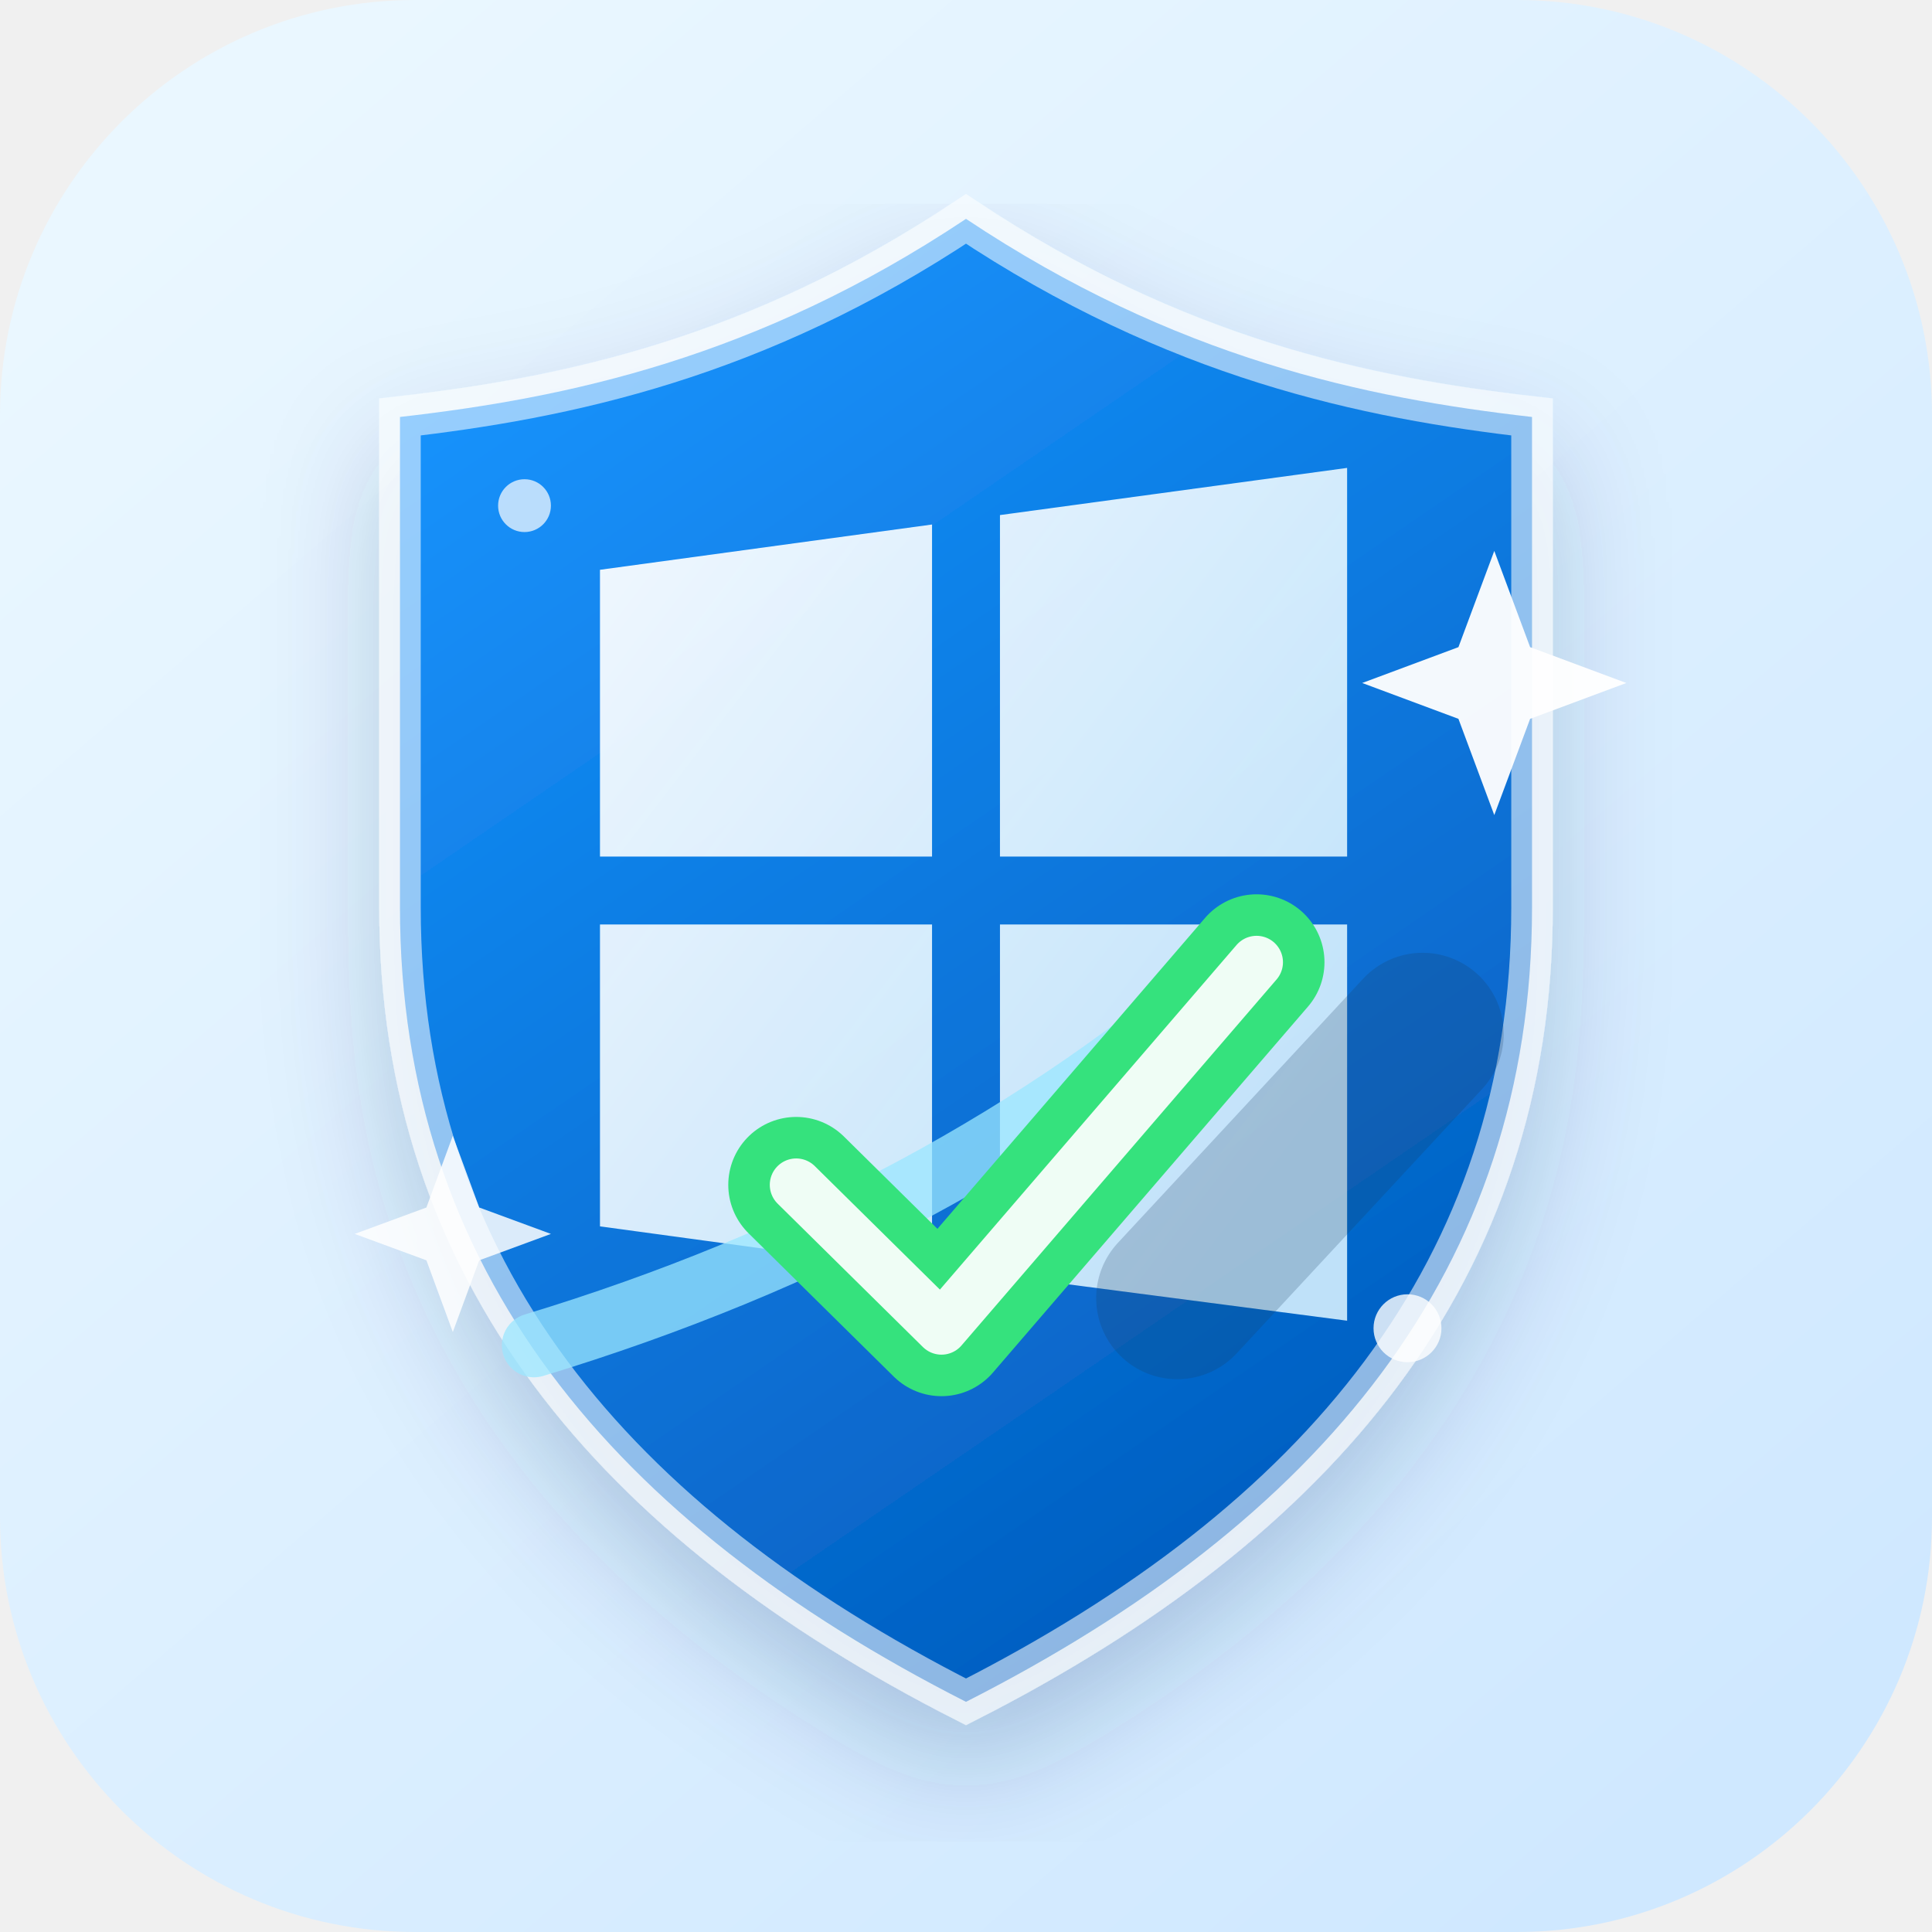
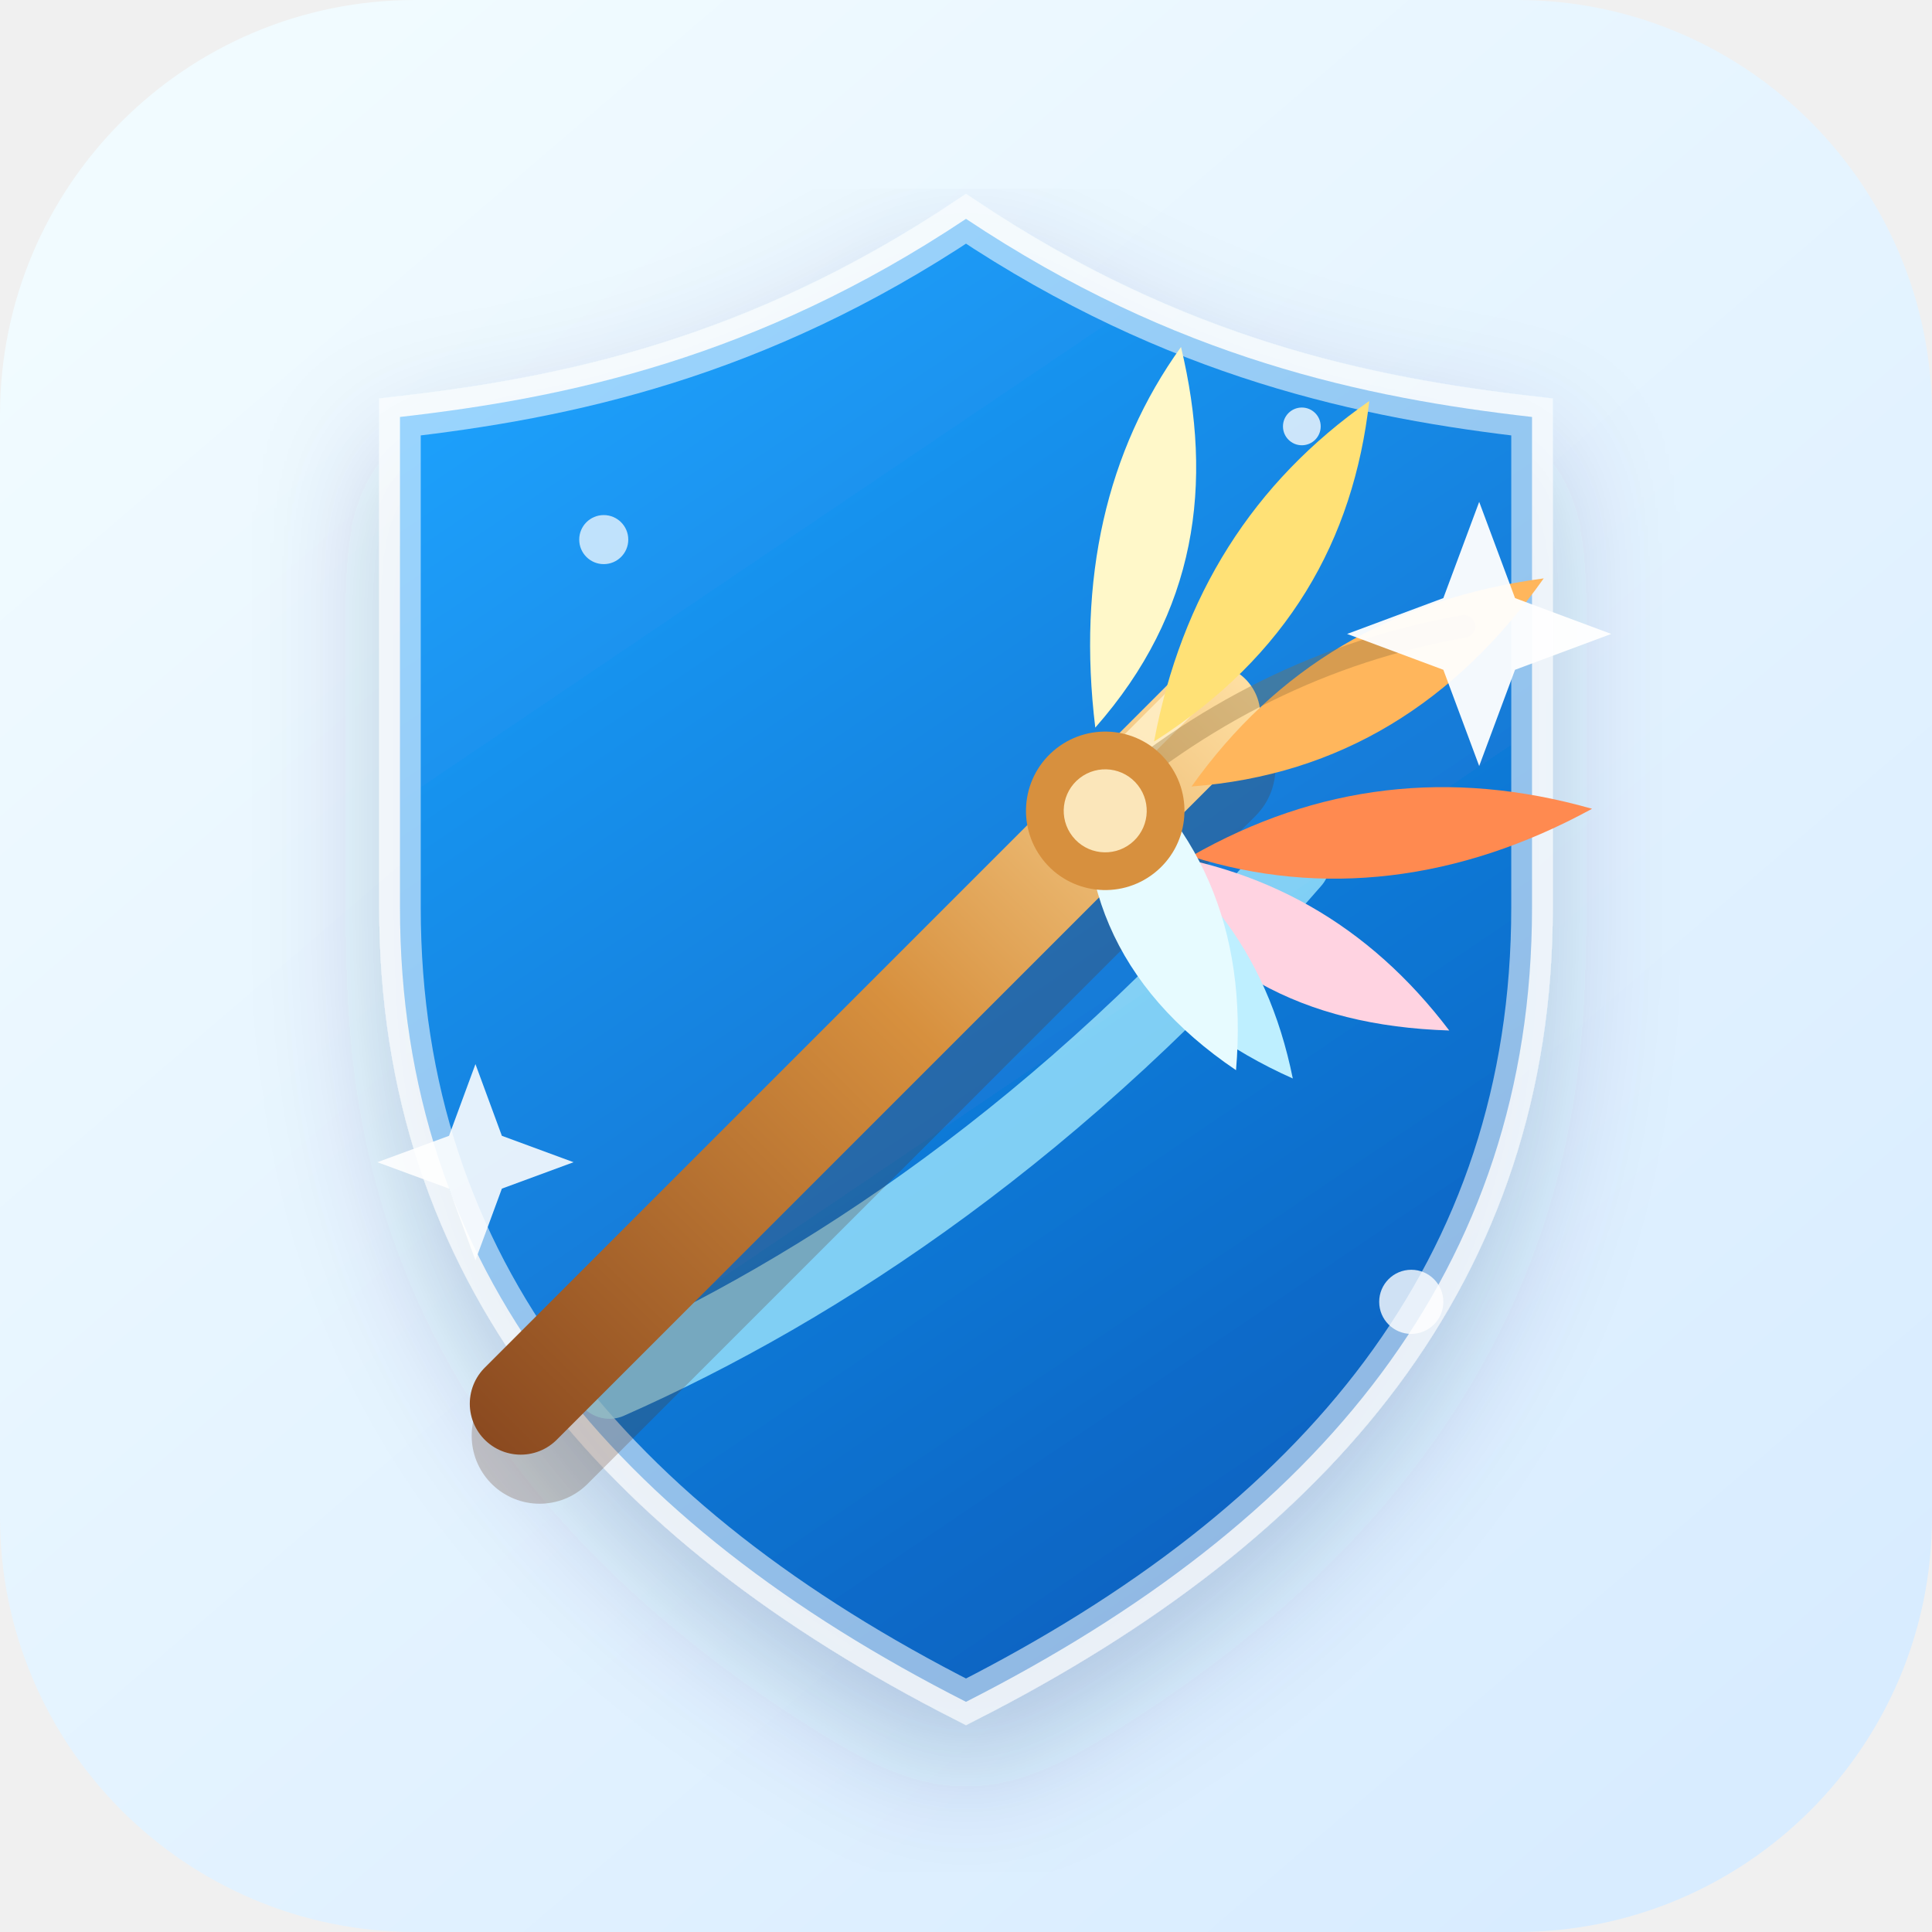
<svg xmlns="http://www.w3.org/2000/svg" width="1024" height="1024" viewBox="0 0 1024 1024" fill="none" role="img" aria-labelledby="title desc">
  <defs>
    <linearGradient id="bg" x1="128" y1="64" x2="896" y2="960" gradientUnits="userSpaceOnUse">
-       <stop stop-color="#EAF7FF" />
-       <stop offset="1" stop-color="#CFE8FF" />
+       <stop stop-color="#F1FBFF" />
+       <stop offset="1" stop-color="#D8ECFF" />
    </linearGradient>
-     <linearGradient id="shield" x1="256" y1="144" x2="768" y2="892" gradientUnits="userSpaceOnUse">
-       <stop stop-color="#1895FF" />
-       <stop offset="1" stop-color="#0057B8" />
+     <linearGradient id="shield" x1="256" y1="142" x2="768" y2="900" gradientUnits="userSpaceOnUse">
+       <stop stop-color="#1FA4FF" />
+       <stop offset="1" stop-color="#0759B8" />
    </linearGradient>
-     <linearGradient id="pane" x1="312" y1="292" x2="708" y2="596" gradientUnits="userSpaceOnUse">
-       <stop stop-color="#FFFFFF" stop-opacity="0.95" />
-       <stop offset="1" stop-color="#D9F1FF" stop-opacity="0.9" />
+     <linearGradient id="handle" x1="266" y1="770" x2="668" y2="364" gradientUnits="userSpaceOnUse">
+       <stop stop-color="#8B4A20" />
+       <stop offset="0.55" stop-color="#D7903E" />
+       <stop offset="1" stop-color="#FFE0A3" />
    </linearGradient>
-     <filter id="shadow" x="96" y="80" width="832" height="896" filterUnits="userSpaceOnUse" color-interpolation-filters="sRGB">
-       <feDropShadow dx="0" dy="28" stdDeviation="32" flood-color="#073A73" flood-opacity="0.24" />
+     <filter id="shadow" x="80" y="72" width="864" height="920" filterUnits="userSpaceOnUse" color-interpolation-filters="sRGB">
+       <feDropShadow dx="0" dy="28" stdDeviation="34" flood-color="#073A73" flood-opacity="0.24" />
    </filter>
  </defs>
  <rect width="1024" height="1024" rx="220" fill="url(#bg)" />
  <g filter="url(#shadow)">
    <path d="M512 116C623 190 724 211 812 221V481C812 673 699 807 512 902C325 807 212 673 212 481V221C300 211 401 190 512 116Z" fill="url(#shield)" />
    <path d="M512 116C623 190 724 211 812 221V481C812 673 699 807 512 902C325 807 212 673 212 481V221C300 211 401 190 512 116Z" stroke="#FFFFFF" stroke-opacity="0.55" stroke-width="22" />
  </g>
-   <g opacity="0.98">
-     <path d="M318 302L494 278V454H318V302Z" fill="url(#pane)" />
-     <path d="M530 273L714 248V454H530V273Z" fill="url(#pane)" />
-     <path d="M318 490H494V674L318 650V490Z" fill="url(#pane)" />
-     <path d="M530 490H714V700L530 676V490Z" fill="url(#pane)" />
+   <path d="M323 733C436 683 564 598 686 457" stroke="#A7ECFF" stroke-width="38" stroke-linecap="round" opacity="0.75" />
+   <path d="M286 761L640 407" stroke="#5B2E16" stroke-opacity="0.24" stroke-width="72" stroke-linecap="round" />
+   <path d="M276 744L641 379" stroke="url(#handle)" stroke-width="54" stroke-linecap="round" />
+   <path d="M584 414L642 356" stroke="#FFF0C8" stroke-width="18" stroke-linecap="round" opacity="0.85" />
+   <g transform="rotate(-38 674 338)">
+     <path d="M571 318C612 250 666 206 731 187C700 255 651 303 571 318Z" fill="#FFF8C9" />
+     <path d="M591 343C650 291 717 267 792 271C740 324 675 351 591 343Z" fill="#FFE176" />
+     <path d="M592 374C666 352 737 361 807 402C730 425 658 418 592 374Z" fill="#FFB65C" />
+     <path d="M569 403C645 414 706 451 752 514C673 501 610 463 569 403Z" fill="#FF8A50" />
+     <path d="M545 380C597 430 621 490 620 560C560 510 535 452 545 380Z" fill="#FFD3E1" />
+     <path d="M539 344C570 406 570 467 539 529C504 463 504 401 539 344Z" fill="#BEEFFF" />
+     <path d="M566 322C585 390 569 452 518 507C494 433 511 371 566 322Z" fill="#E7FBFF" />
+     <path d="M540 351C620 346 692 361 758 396" stroke="#8E6D3A" stroke-opacity="0.35" stroke-width="12" stroke-linecap="round" />
+     <circle cx="548" cy="356" r="42" fill="#D7903E" />
+     <circle cx="548" cy="356" r="22" fill="#FFF0C8" opacity="0.9" />
  </g>
-   <path d="M283 713C428 669 553 602 656 512" stroke="#9BE7FF" stroke-width="34" stroke-linecap="round" opacity="0.75" />
-   <path d="M624 688L754 548" stroke="#183B63" stroke-opacity="0.22" stroke-width="86" stroke-linecap="round" />
-   <path d="M422 628L499 704L666 510" stroke="#35E27D" stroke-width="72" stroke-linecap="round" stroke-linejoin="round" />
-   <path d="M422 628L499 704L666 510" stroke="#FFFFFF" stroke-width="28" stroke-linecap="round" stroke-linejoin="round" opacity="0.92" />
  <g fill="#FFFFFF">
-     <path d="M792 292L811 343L862 362L811 381L792 432L773 381L722 362L773 343L792 292Z" opacity="0.95" />
-     <path d="M240 602L254 640L292 654L254 668L240 706L226 668L188 654L226 640L240 602Z" opacity="0.85" />
-     <circle cx="746" cy="704" r="18" opacity="0.8" />
-     <circle cx="278" cy="268" r="14" opacity="0.7" />
+     <path d="M784 266L803 317L854 336L803 355L784 406L765 355L714 336L765 317L784 266Z" opacity="0.95" />
+     <path d="M252 564L266 602L304 616L266 630L252 668L238 630L200 616L238 602L252 564Z" opacity="0.88" />
+     <circle cx="748" cy="690" r="17" opacity="0.8" />
+     <circle cx="320" cy="286" r="13" opacity="0.72" />
+     <circle cx="690" cy="226" r="10" opacity="0.78" />
  </g>
</svg>
